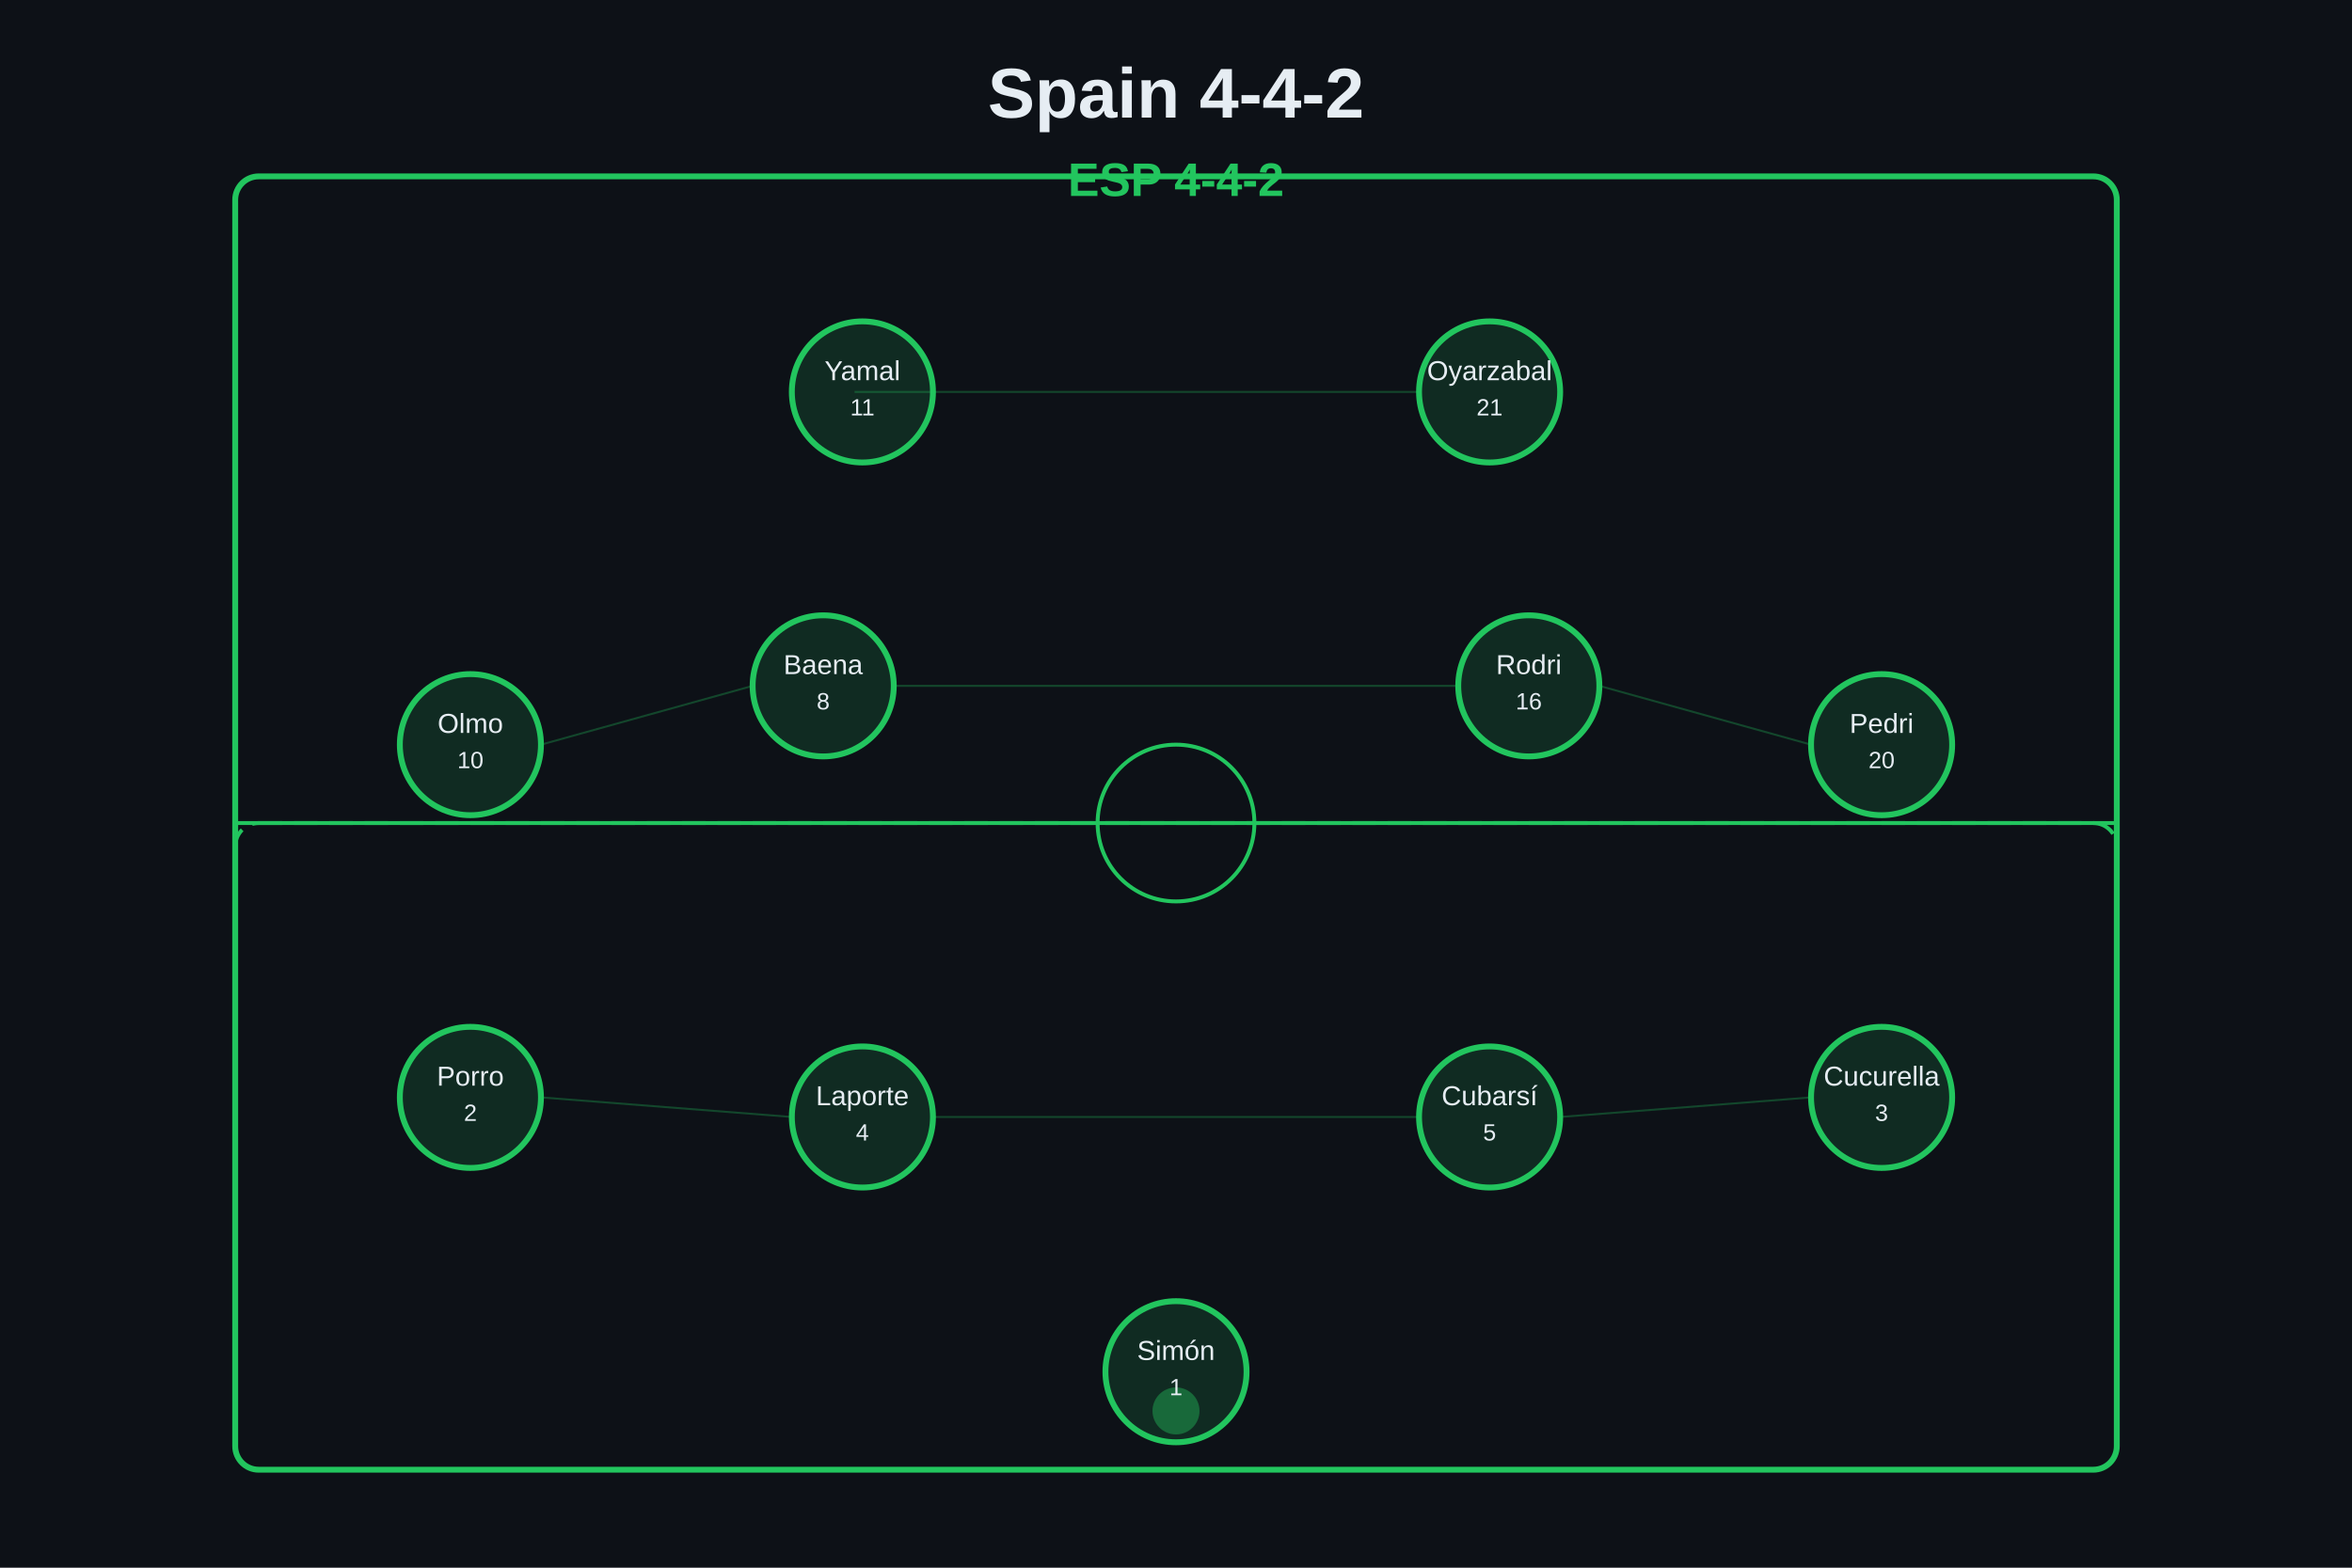
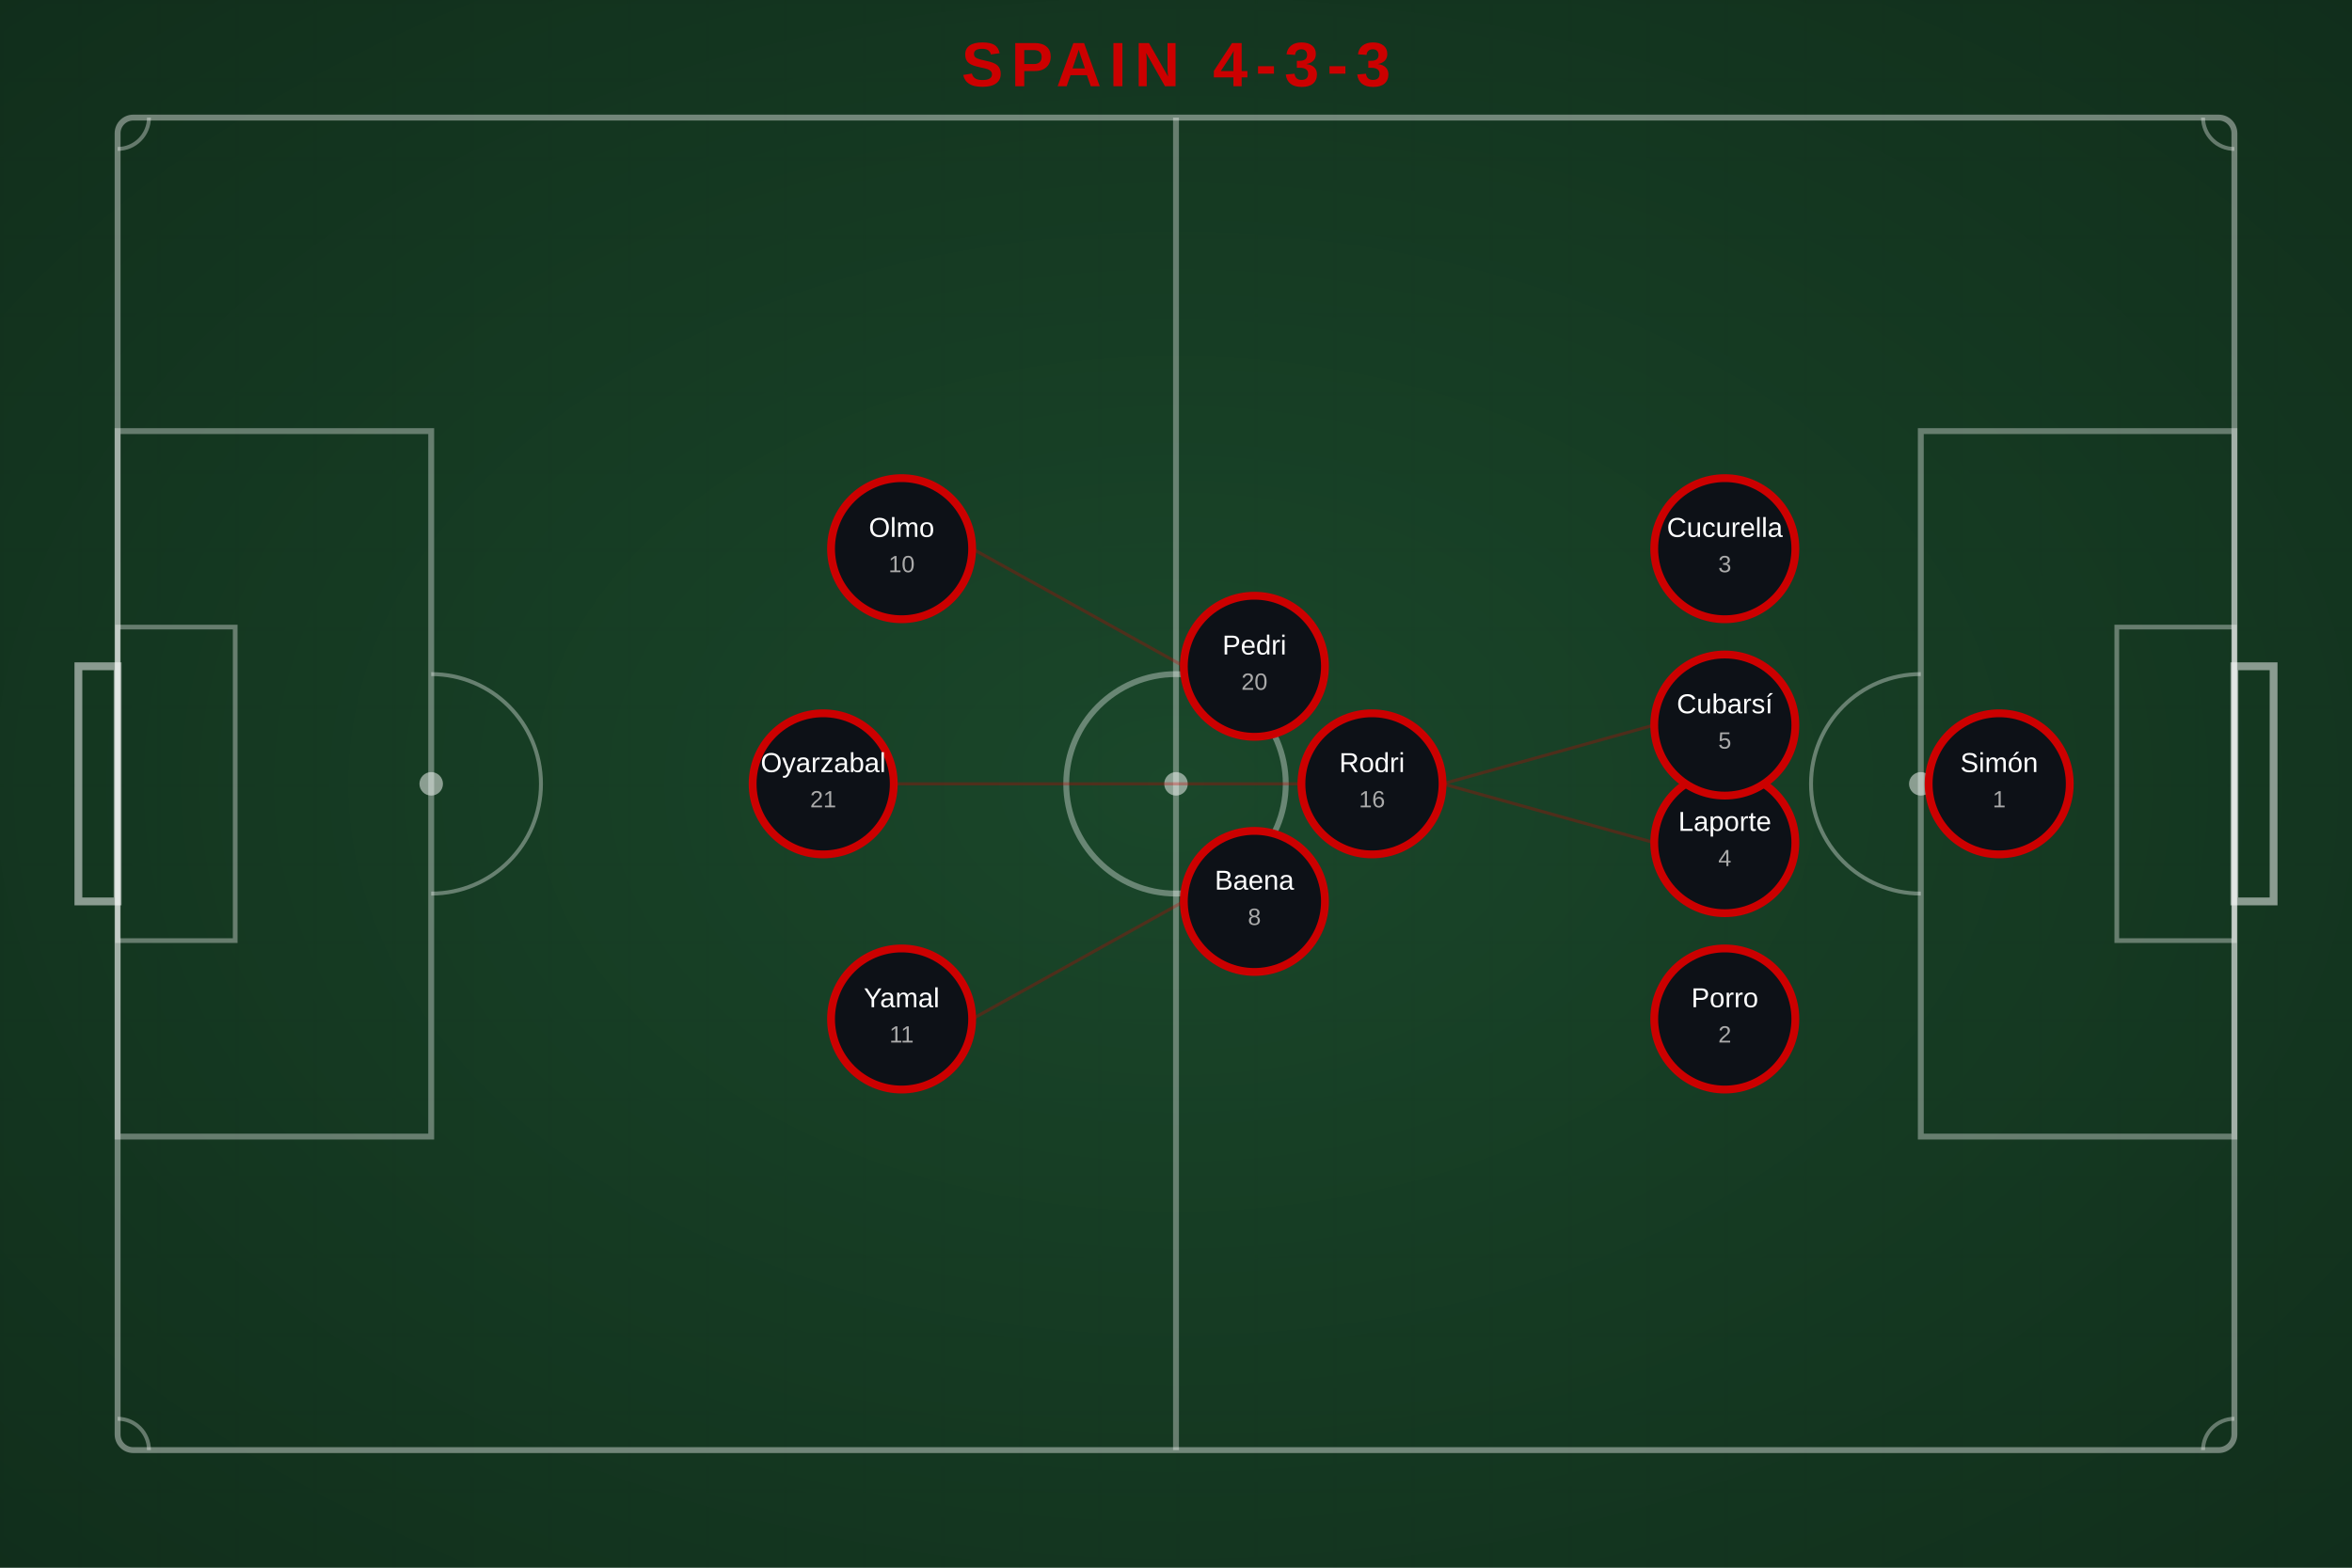
<svg xmlns="http://www.w3.org/2000/svg" viewBox="0 0 600 400">
-   <rect width="600" height="400" fill="#0d1117" />
-   <text x="300" y="30" text-anchor="middle" fill="#e6edf3" font-family="Arial,sans-serif" font-size="18" font-weight="bold">Spain 4-4-2</text>
-   <rect x="60" y="45" width="480" height="330" fill="none" stroke="#22c55e" stroke-width="1.5" rx="6" />
-   <rect x="60" y="210" width="480" height="165" fill="none" stroke="#22c55e" stroke-width="1" stroke-dasharray="6,3" rx="6" />
-   <line x1="60" y1="210" x2="540" y2="210" stroke="#22c55e" stroke-width="1" />
-   <circle cx="300" cy="210" r="20" fill="none" stroke="#22c55e" stroke-width="1" />
-   <circle cx="300" cy="360" r="6" fill="#22c55e" opacity="0.4" />
-   <text x="300" y="50" text-anchor="middle" fill="#22c55e" font-family="Arial,sans-serif" font-size="12" font-weight="bold">ESP 4-4-2</text>
+   <rect width="600" height="400" fill="#1a472a" />
+   <defs>
+     <pattern id="pitchPattern" x="0" y="0" width="20" height="20" patternUnits="userSpaceOnUse">
+       <rect width="20" height="20" fill="none" />
+       <rect x="0" y="0" width="1" height="20" fill="#000" opacity="0.08" />
+       <rect x="0" y="0" width="20" height="1" fill="#000" opacity="0.08" />
+     </pattern>
+     <radialGradient id="pitchVignette" cx="50%" cy="50%" r="70%">
+       <stop offset="0%" stop-color="transparent" />
+       <stop offset="100%" stop-color="#000" stop-opacity="0.35" />
+     </radialGradient>
+   </defs>
+   <rect width="600" height="400" fill="url(#pitchPattern)" opacity="0.12" />
+   <rect width="600" height="400" fill="url(#pitchVignette)" />
+   <rect x="30" y="30" width="540" height="340" fill="none" stroke="#fff" stroke-width="1.5" stroke-opacity="0.4" rx="4" />
+   <line x1="300" y1="30" x2="300" y2="370" stroke="#fff" stroke-width="1.5" stroke-opacity="0.35" />
+   <circle cx="300" cy="200" r="28" fill="none" stroke="#fff" stroke-width="1.5" stroke-opacity="0.35" />
+   <circle cx="300" cy="200" r="3" fill="#fff" fill-opacity="0.5" />
+   <rect x="30" y="110" width="80" height="180" fill="none" stroke="#fff" stroke-width="1.5" stroke-opacity="0.35" />
+   <rect x="490" y="110" width="80" height="180" fill="none" stroke="#fff" stroke-width="1.5" stroke-opacity="0.35" />
+   <rect x="30" y="160" width="30" height="80" fill="none" stroke="#fff" stroke-width="1.2" stroke-opacity="0.35" />
+   <rect x="540" y="160" width="30" height="80" fill="none" stroke="#fff" stroke-width="1.2" stroke-opacity="0.35" />
+   <rect x="20" y="170" width="10" height="60" fill="none" stroke="#fff" stroke-width="2" stroke-opacity="0.5" />
+   <rect x="570" y="170" width="10" height="60" fill="none" stroke="#fff" stroke-width="2" stroke-opacity="0.5" />
+   <circle cx="110" cy="200" r="3" fill="#fff" fill-opacity="0.5" />
+   <circle cx="490" cy="200" r="3" fill="#fff" fill-opacity="0.5" />
+   <path d="M 110 172 A 20 20 0 0 1 110 228" fill="none" stroke="#fff" stroke-width="1" stroke-opacity="0.35" />
+   <path d="M 490 172 A 20 20 0 0 0 490 228" fill="none" stroke="#fff" stroke-width="1" stroke-opacity="0.35" />
+   <path d="M 30 38 A 8 8 0 0 0 38 30" fill="none" stroke="#fff" stroke-width="1" stroke-opacity="0.35" />
+   <path d="M 570 38 A 8 8 0 0 1 562 30" fill="none" stroke="#fff" stroke-width="1" stroke-opacity="0.35" />
+   <path d="M 30 362 A 8 8 0 0 1 38 370" fill="none" stroke="#fff" stroke-width="1" stroke-opacity="0.35" />
+   <path d="M 570 362 A 8 8 0 0 0 562 370" fill="none" stroke="#fff" stroke-width="1" stroke-opacity="0.35" />
+   <text x="300" y="22" text-anchor="middle" fill="#cc0000" font-family="Arial,sans-serif" font-size="16" font-weight="bold" letter-spacing="2">SPAIN 4-3-3</text>
  <g>
-     <circle cx="300" cy="350" r="18" fill="#22c55e" fill-opacity="0.15" stroke="#22c55e" stroke-width="1.5" />
-     <text x="300" y="347" text-anchor="middle" fill="#e6edf3" font-family="Arial,sans-serif" font-size="7">Simón</text>
-     <text x="300" y="356" text-anchor="middle" fill="#e6edf3" font-family="Arial,sans-serif" font-size="6">1</text>
+     <circle cx="510" cy="200" r="18" fill="#0d1117" stroke="#cc0000" stroke-width="2" />
+     <text x="510" y="197" text-anchor="middle" fill="#fff" font-family="Arial,sans-serif" font-size="7">Simón</text>
+     <text x="510" y="206" text-anchor="middle" fill="#aaa" font-family="Arial,sans-serif" font-size="6">1</text>
  </g>
  <g>
-     <circle cx="120" cy="280" r="18" fill="#22c55e" fill-opacity="0.15" stroke="#22c55e" stroke-width="1.5" />
-     <text x="120" y="277" text-anchor="middle" fill="#e6edf3" font-family="Arial,sans-serif" font-size="7">Porro</text>
-     <text x="120" y="286" text-anchor="middle" fill="#e6edf3" font-family="Arial,sans-serif" font-size="6">2</text>
+     <circle cx="440" cy="260" r="18" fill="#0d1117" stroke="#cc0000" stroke-width="2" />
+     <text x="440" y="257" text-anchor="middle" fill="#fff" font-family="Arial,sans-serif" font-size="7">Porro</text>
+     <text x="440" y="266" text-anchor="middle" fill="#aaa" font-family="Arial,sans-serif" font-size="6">2</text>
  </g>
  <g>
-     <circle cx="220" cy="285" r="18" fill="#22c55e" fill-opacity="0.15" stroke="#22c55e" stroke-width="1.5" />
-     <text x="220" y="282" text-anchor="middle" fill="#e6edf3" font-family="Arial,sans-serif" font-size="7">Laporte</text>
-     <text x="220" y="291" text-anchor="middle" fill="#e6edf3" font-family="Arial,sans-serif" font-size="6">4</text>
+     <circle cx="440" cy="215" r="18" fill="#0d1117" stroke="#cc0000" stroke-width="2" />
+     <text x="440" y="212" text-anchor="middle" fill="#fff" font-family="Arial,sans-serif" font-size="7">Laporte</text>
+     <text x="440" y="221" text-anchor="middle" fill="#aaa" font-family="Arial,sans-serif" font-size="6">4</text>
  </g>
  <g>
-     <circle cx="380" cy="285" r="18" fill="#22c55e" fill-opacity="0.15" stroke="#22c55e" stroke-width="1.5" />
-     <text x="380" y="282" text-anchor="middle" fill="#e6edf3" font-family="Arial,sans-serif" font-size="7">Cubarsí</text>
-     <text x="380" y="291" text-anchor="middle" fill="#e6edf3" font-family="Arial,sans-serif" font-size="6">5</text>
+     <circle cx="440" cy="185" r="18" fill="#0d1117" stroke="#cc0000" stroke-width="2" />
+     <text x="440" y="182" text-anchor="middle" fill="#fff" font-family="Arial,sans-serif" font-size="7">Cubarsí</text>
+     <text x="440" y="191" text-anchor="middle" fill="#aaa" font-family="Arial,sans-serif" font-size="6">5</text>
  </g>
  <g>
-     <circle cx="480" cy="280" r="18" fill="#22c55e" fill-opacity="0.15" stroke="#22c55e" stroke-width="1.5" />
-     <text x="480" y="277" text-anchor="middle" fill="#e6edf3" font-family="Arial,sans-serif" font-size="7">Cucurella</text>
-     <text x="480" y="286" text-anchor="middle" fill="#e6edf3" font-family="Arial,sans-serif" font-size="6">3</text>
+     <circle cx="440" cy="140" r="18" fill="#0d1117" stroke="#cc0000" stroke-width="2" />
+     <text x="440" y="137" text-anchor="middle" fill="#fff" font-family="Arial,sans-serif" font-size="7">Cucurella</text>
+     <text x="440" y="146" text-anchor="middle" fill="#aaa" font-family="Arial,sans-serif" font-size="6">3</text>
  </g>
  <g>
-     <circle cx="120" cy="190" r="18" fill="#22c55e" fill-opacity="0.15" stroke="#22c55e" stroke-width="1.5" />
-     <text x="120" y="187" text-anchor="middle" fill="#e6edf3" font-family="Arial,sans-serif" font-size="7">Olmo</text>
-     <text x="120" y="196" text-anchor="middle" fill="#e6edf3" font-family="Arial,sans-serif" font-size="6">10</text>
+     <circle cx="350" cy="200" r="18" fill="#0d1117" stroke="#cc0000" stroke-width="2" />
+     <text x="350" y="197" text-anchor="middle" fill="#fff" font-family="Arial,sans-serif" font-size="7">Rodri</text>
+     <text x="350" y="206" text-anchor="middle" fill="#aaa" font-family="Arial,sans-serif" font-size="6">16</text>
  </g>
  <g>
-     <circle cx="210" cy="175" r="18" fill="#22c55e" fill-opacity="0.15" stroke="#22c55e" stroke-width="1.5" />
-     <text x="210" y="172" text-anchor="middle" fill="#e6edf3" font-family="Arial,sans-serif" font-size="7">Baena</text>
-     <text x="210" y="181" text-anchor="middle" fill="#e6edf3" font-family="Arial,sans-serif" font-size="6">8</text>
+     <circle cx="320" cy="170" r="18" fill="#0d1117" stroke="#cc0000" stroke-width="2" />
+     <text x="320" y="167" text-anchor="middle" fill="#fff" font-family="Arial,sans-serif" font-size="7">Pedri</text>
+     <text x="320" y="176" text-anchor="middle" fill="#aaa" font-family="Arial,sans-serif" font-size="6">20</text>
  </g>
  <g>
-     <circle cx="390" cy="175" r="18" fill="#22c55e" fill-opacity="0.15" stroke="#22c55e" stroke-width="1.5" />
-     <text x="390" y="172" text-anchor="middle" fill="#e6edf3" font-family="Arial,sans-serif" font-size="7">Rodri</text>
-     <text x="390" y="181" text-anchor="middle" fill="#e6edf3" font-family="Arial,sans-serif" font-size="6">16</text>
+     <circle cx="320" cy="230" r="18" fill="#0d1117" stroke="#cc0000" stroke-width="2" />
+     <text x="320" y="227" text-anchor="middle" fill="#fff" font-family="Arial,sans-serif" font-size="7">Baena</text>
+     <text x="320" y="236" text-anchor="middle" fill="#aaa" font-family="Arial,sans-serif" font-size="6">8</text>
  </g>
  <g>
-     <circle cx="480" cy="190" r="18" fill="#22c55e" fill-opacity="0.15" stroke="#22c55e" stroke-width="1.5" />
-     <text x="480" y="187" text-anchor="middle" fill="#e6edf3" font-family="Arial,sans-serif" font-size="7">Pedri</text>
-     <text x="480" y="196" text-anchor="middle" fill="#e6edf3" font-family="Arial,sans-serif" font-size="6">20</text>
+     <circle cx="230" cy="260" r="18" fill="#0d1117" stroke="#cc0000" stroke-width="2" />
+     <text x="230" y="257" text-anchor="middle" fill="#fff" font-family="Arial,sans-serif" font-size="7">Yamal</text>
+     <text x="230" y="266" text-anchor="middle" fill="#aaa" font-family="Arial,sans-serif" font-size="6">11</text>
  </g>
  <g>
-     <circle cx="220" cy="100" r="18" fill="#22c55e" fill-opacity="0.15" stroke="#22c55e" stroke-width="1.5" />
-     <text x="220" y="97" text-anchor="middle" fill="#e6edf3" font-family="Arial,sans-serif" font-size="7">Yamal</text>
-     <text x="220" y="106" text-anchor="middle" fill="#e6edf3" font-family="Arial,sans-serif" font-size="6">11</text>
+     <circle cx="210" cy="200" r="18" fill="#0d1117" stroke="#cc0000" stroke-width="2" />
+     <text x="210" y="197" text-anchor="middle" fill="#fff" font-family="Arial,sans-serif" font-size="7">Oyarzabal</text>
+     <text x="210" y="206" text-anchor="middle" fill="#aaa" font-family="Arial,sans-serif" font-size="6">21</text>
  </g>
  <g>
-     <circle cx="380" cy="100" r="18" fill="#22c55e" fill-opacity="0.15" stroke="#22c55e" stroke-width="1.5" />
-     <text x="380" y="97" text-anchor="middle" fill="#e6edf3" font-family="Arial,sans-serif" font-size="7">Oyarzabal</text>
-     <text x="380" y="106" text-anchor="middle" fill="#e6edf3" font-family="Arial,sans-serif" font-size="6">21</text>
+     <circle cx="230" cy="140" r="18" fill="#0d1117" stroke="#cc0000" stroke-width="2" />
+     <text x="230" y="137" text-anchor="middle" fill="#fff" font-family="Arial,sans-serif" font-size="7">Olmo</text>
+     <text x="230" y="146" text-anchor="middle" fill="#aaa" font-family="Arial,sans-serif" font-size="6">10</text>
  </g>
-   <line x1="138" y1="280" x2="202" y2="285" stroke="#22c55e" stroke-width="0.5" opacity="0.3" />
-   <line x1="238" y1="285" x2="362" y2="285" stroke="#22c55e" stroke-width="0.5" opacity="0.3" />
-   <line x1="398" y1="285" x2="462" y2="280" stroke="#22c55e" stroke-width="0.5" opacity="0.3" />
-   <line x1="138" y1="190" x2="192" y2="175" stroke="#22c55e" stroke-width="0.5" opacity="0.3" />
-   <line x1="228" y1="175" x2="372" y2="175" stroke="#22c55e" stroke-width="0.5" opacity="0.3" />
-   <line x1="408" y1="175" x2="462" y2="190" stroke="#22c55e" stroke-width="0.5" opacity="0.3" />
-   <line x1="218" y1="100" x2="362" y2="100" stroke="#22c55e" stroke-width="0.5" opacity="0.3" />
+   <line x1="422" y1="215" x2="368" y2="200" stroke="#cc0000" stroke-width="0.8" stroke-opacity="0.3" />
+   <line x1="422" y1="185" x2="368" y2="200" stroke="#cc0000" stroke-width="0.8" stroke-opacity="0.3" />
+   <line x1="332" y1="200" x2="228" y2="200" stroke="#cc0000" stroke-width="0.8" stroke-opacity="0.3" />
+   <line x1="302" y1="170" x2="248" y2="140" stroke="#cc0000" stroke-width="0.8" stroke-opacity="0.3" />
+   <line x1="302" y1="230" x2="248" y2="260" stroke="#cc0000" stroke-width="0.8" stroke-opacity="0.3" />
</svg>
